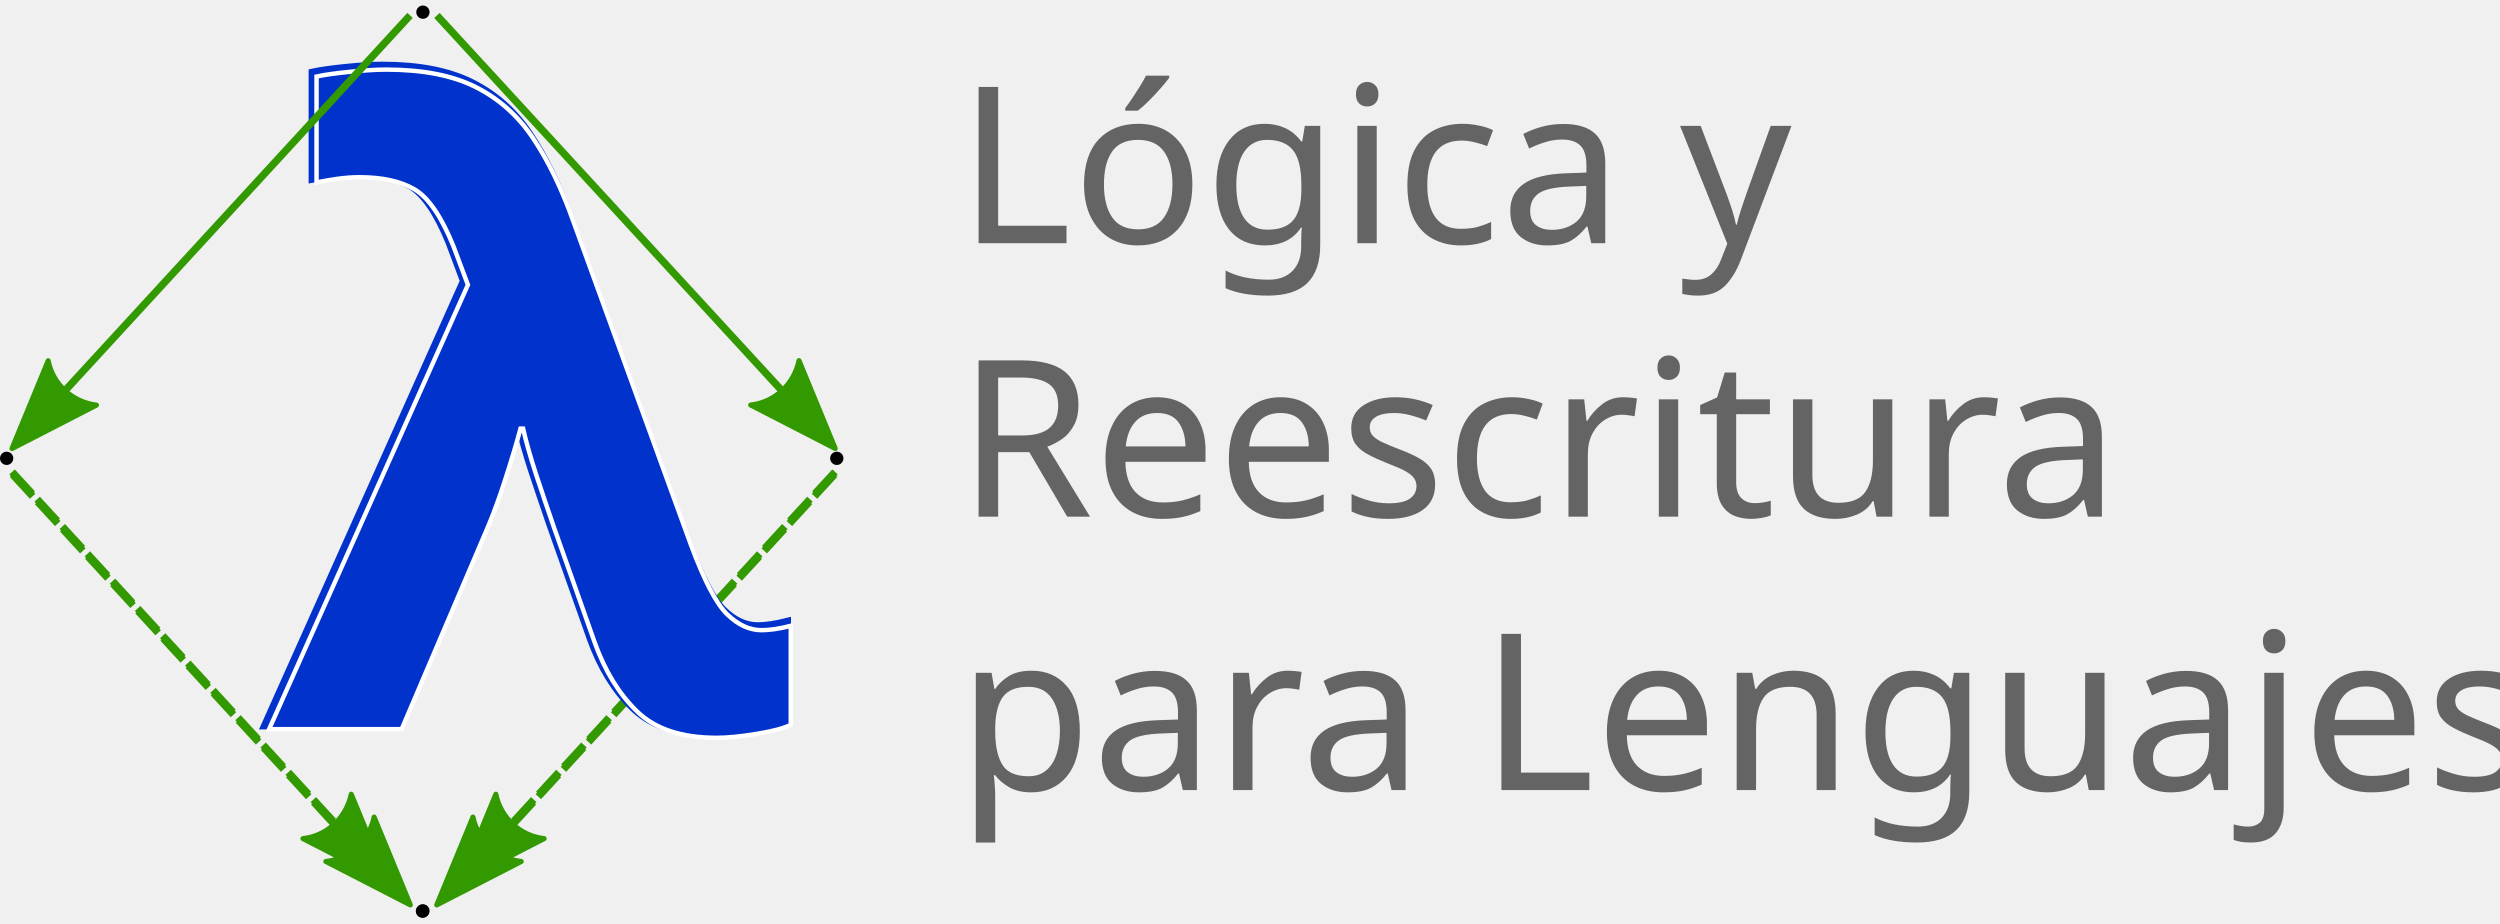
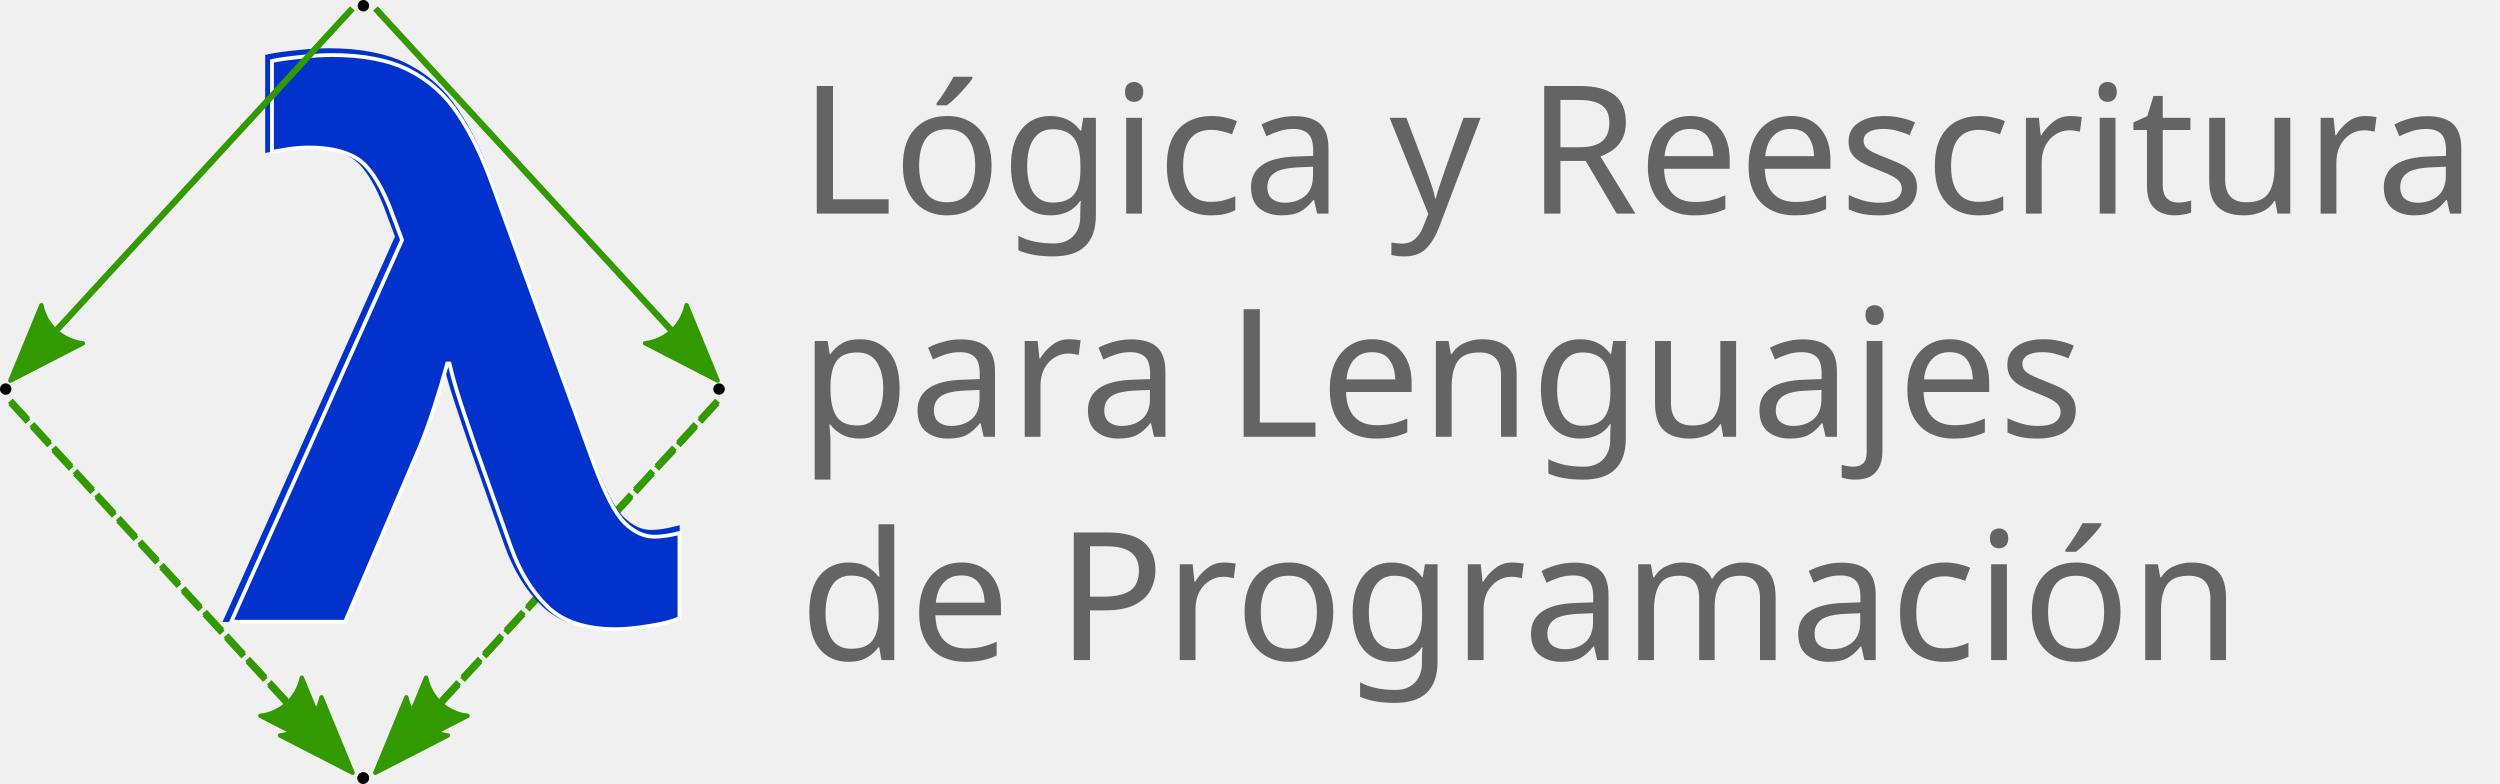
- <svg xmlns="http://www.w3.org/2000/svg" width="225.77mm" height="83.383mm" viewBox="0 0 225.77 83.383" version="1.1" id="svg8">
+ <svg xmlns="http://www.w3.org/2000/svg" width="262.667mm" height="82.357mm" viewBox="0 0 262.667 82.357" version="1.1" id="svg8">
  <defs id="defs2">
    <marker orient="auto" refY="0" refX="0" id="marker1241" style="overflow:visible">
      <path id="path1239" style="fill:#339900;fill-opacity:1;fill-rule:evenodd;stroke:#339900;stroke-width:0.625;stroke-linejoin:round;stroke-opacity:1" d="M 8.719,4.034 -2.207,0.016 8.719,-4.002 c -1.745,2.372 -1.735,5.617 -6e-7,8.035 z" transform="matrix(-1.1,0,0,-1.1,-1.1,0)" />
    </marker>
    <marker orient="auto" refY="0" refX="0" id="Arrow2Mend" style="overflow:visible">
      <path id="path988" style="fill:#000000;fill-opacity:1;fill-rule:evenodd;stroke:#000000;stroke-width:0.625;stroke-linejoin:round;stroke-opacity:1" d="M 8.719,4.034 -2.207,0.016 8.719,-4.002 c -1.745,2.372 -1.735,5.617 -6e-7,8.035 z" transform="scale(-0.6)" />
    </marker>
    <marker orient="auto" refY="0" refX="0" id="marker1235" style="overflow:visible">
      <path id="path1233" d="M 0,0 5,-5 -12.5,0 5,5 Z" style="fill:#000000;fill-opacity:1;fill-rule:evenodd;stroke:#000000;stroke-width:1pt;stroke-opacity:1" transform="matrix(-0.8,0,0,-0.8,-10,0)" />
    </marker>
    <marker orient="auto" refY="0" refX="0" id="TriangleOutL" style="overflow:visible">
      <path id="path1103" d="M 5.77,0 -2.88,5 V -5 Z" style="fill:#000000;fill-opacity:1;fill-rule:evenodd;stroke:#000000;stroke-width:1pt;stroke-opacity:1" transform="scale(0.8)" />
    </marker>
    <marker orient="auto" refY="0" refX="0" id="Arrow2Lend" style="overflow:visible">
      <path id="path982" style="fill:#000000;fill-opacity:1;fill-rule:evenodd;stroke:#000000;stroke-width:0.625;stroke-linejoin:round;stroke-opacity:1" d="M 8.719,4.034 -2.207,0.016 8.719,-4.002 c -1.745,2.372 -1.735,5.617 -6e-7,8.035 z" transform="matrix(-1.1,0,0,-1.1,-1.1,0)" />
    </marker>
    <marker orient="auto" refY="0" refX="0" id="marker1227" style="overflow:visible">
      <path id="path1225" d="M 0,0 5,-5 -12.5,0 5,5 Z" style="fill:#000000;fill-opacity:1;fill-rule:evenodd;stroke:#000000;stroke-width:1pt;stroke-opacity:1" transform="matrix(-0.8,0,0,-0.8,-10,0)" />
    </marker>
    <marker orient="auto" refY="0" refX="0" id="Arrow1Lend" style="overflow:visible">
      <path id="path964" d="M 0,0 5,-5 -12.5,0 5,5 Z" style="fill:#000000;fill-opacity:1;fill-rule:evenodd;stroke:#000000;stroke-width:1pt;stroke-opacity:1" transform="matrix(-0.8,0,0,-0.8,-10,0)" />
    </marker>
    <marker orient="auto" refY="0" refX="0" id="marker1241-6" style="overflow:visible">
      <path id="path1239-4" style="fill:#339900;fill-opacity:1;fill-rule:evenodd;stroke:#339900;stroke-width:0.625;stroke-linejoin:round;stroke-opacity:1" d="M 8.719,4.034 -2.207,0.016 8.719,-4.002 c -1.745,2.372 -1.735,5.617 -6e-7,8.035 z" transform="matrix(-1.1,0,0,-1.1,-1.1,0)" />
    </marker>
    <marker orient="auto" refY="0" refX="0" id="marker1241-0" style="overflow:visible">
      <path id="path1239-7" style="fill:#339900;fill-opacity:1;fill-rule:evenodd;stroke:#339900;stroke-width:0.625;stroke-linejoin:round;stroke-opacity:1" d="M 8.719,4.034 -2.207,0.016 8.719,-4.002 c -1.745,2.372 -1.735,5.617 -6e-7,8.035 z" transform="matrix(-1.1,0,0,-1.1,-1.1,0)" />
    </marker>
    <marker orient="auto" refY="0" refX="0" id="marker1241-6-4" style="overflow:visible">
      <path id="path1239-4-7" style="fill:#339900;fill-opacity:1;fill-rule:evenodd;stroke:#339900;stroke-width:0.625;stroke-linejoin:round;stroke-opacity:1" d="M 8.719,4.034 -2.207,0.016 8.719,-4.002 c -1.745,2.372 -1.735,5.617 -6e-7,8.035 z" transform="matrix(-1.1,0,0,-1.1,-1.1,0)" />
    </marker>
    <marker orient="auto" refY="0" refX="0" id="marker1241-9" style="overflow:visible">
      <path id="path1239-71" style="fill:#339900;fill-opacity:1;fill-rule:evenodd;stroke:#339900;stroke-width:0.625;stroke-linejoin:round;stroke-opacity:1" d="M 8.719,4.034 -2.207,0.016 8.719,-4.002 c -1.745,2.372 -1.735,5.617 -6e-7,8.035 z" transform="matrix(-1.1,0,0,-1.1,-1.1,0)" />
    </marker>
    <marker orient="auto" refY="0" refX="0" id="marker1241-9-6" style="overflow:visible">
      <path id="path1239-71-5" style="fill:#339900;fill-opacity:1;fill-rule:evenodd;stroke:#339900;stroke-width:0.625;stroke-linejoin:round;stroke-opacity:1" d="M 8.719,4.034 -2.207,0.016 8.719,-4.002 c -1.745,2.372 -1.735,5.617 -6e-7,8.035 z" transform="matrix(-1.1,0,0,-1.1,-1.1,0)" />
    </marker>
    <marker orient="auto" refY="0" refX="0" id="marker1241-9-3" style="overflow:visible">
      <path id="path1239-71-8" style="fill:#339900;fill-opacity:1;fill-rule:evenodd;stroke:#339900;stroke-width:0.625;stroke-linejoin:round;stroke-opacity:1" d="M 8.719,4.034 -2.207,0.016 8.719,-4.002 c -1.745,2.372 -1.735,5.617 -6e-7,8.035 z" transform="matrix(-1.1,0,0,-1.1,-1.1,0)" />
    </marker>
    <marker orient="auto" refY="0" refX="0" id="marker1241-9-6-2" style="overflow:visible">
      <path id="path1239-71-5-0" style="fill:#339900;fill-opacity:1;fill-rule:evenodd;stroke:#339900;stroke-width:0.625;stroke-linejoin:round;stroke-opacity:1" d="M 8.719,4.034 -2.207,0.016 8.719,-4.002 c -1.745,2.372 -1.735,5.617 -6e-7,8.035 z" transform="matrix(-1.1,0,0,-1.1,-1.1,0)" />
    </marker>
    <marker orient="auto" refY="0" refX="0" id="marker1241-9-3-5" style="overflow:visible">
      <path id="path1239-71-8-2" style="fill:#339900;fill-opacity:1;fill-rule:evenodd;stroke:#339900;stroke-width:0.625;stroke-linejoin:round;stroke-opacity:1" d="M 8.719,4.034 -2.207,0.016 8.719,-4.002 c -1.745,2.372 -1.735,5.617 -6e-7,8.035 z" transform="matrix(-1.1,0,0,-1.1,-1.1,0)" />
    </marker>
    <marker orient="auto" refY="0" refX="0" id="marker1241-9-6-2-1" style="overflow:visible">
      <path id="path1239-71-5-0-2" style="fill:#339900;fill-opacity:1;fill-rule:evenodd;stroke:#339900;stroke-width:0.625;stroke-linejoin:round;stroke-opacity:1" d="M 8.719,4.034 -2.207,0.016 8.719,-4.002 c -1.745,2.372 -1.735,5.617 -6e-7,8.035 z" transform="matrix(-1.1,0,0,-1.1,-1.1,0)" />
    </marker>
    <marker orient="auto" refY="0" refX="0" id="marker1241-9-65" style="overflow:visible">
      <path id="path1239-71-9" style="fill:#339900;fill-opacity:1;fill-rule:evenodd;stroke:#339900;stroke-width:0.625;stroke-linejoin:round;stroke-opacity:1" d="M 8.719,4.034 -2.207,0.016 8.719,-4.002 c -1.745,2.372 -1.735,5.617 -6e-7,8.035 z" transform="matrix(-1.1,0,0,-1.1,-1.1,0)" />
    </marker>
    <marker orient="auto" refY="0" refX="0" id="marker1241-9-6-25" style="overflow:visible">
      <path id="path1239-71-5-1" style="fill:#339900;fill-opacity:1;fill-rule:evenodd;stroke:#339900;stroke-width:0.625;stroke-linejoin:round;stroke-opacity:1" d="M 8.719,4.034 -2.207,0.016 8.719,-4.002 c -1.745,2.372 -1.735,5.617 -6e-7,8.035 z" transform="matrix(-1.1,0,0,-1.1,-1.1,0)" />
    </marker>
    <marker orient="auto" refY="0" refX="0" id="marker1241-94" style="overflow:visible">
      <path id="path1239-2" style="fill:#339900;fill-opacity:1;fill-rule:evenodd;stroke:#339900;stroke-width:0.625;stroke-linejoin:round;stroke-opacity:1" d="M 8.719,4.034 -2.207,0.016 8.719,-4.002 c -1.745,2.372 -1.735,5.617 -6e-7,8.035 z" transform="matrix(-1.1,0,0,-1.1,-1.1,0)" />
    </marker>
    <marker orient="auto" refY="0" refX="0" id="marker1241-6-8" style="overflow:visible">
      <path id="path1239-4-2" style="fill:#339900;fill-opacity:1;fill-rule:evenodd;stroke:#339900;stroke-width:0.625;stroke-linejoin:round;stroke-opacity:1" d="M 8.719,4.034 -2.207,0.016 8.719,-4.002 c -1.745,2.372 -1.735,5.617 -6e-7,8.035 z" transform="matrix(-1.1,0,0,-1.1,-1.1,0)" />
    </marker>
    <marker orient="auto" refY="0" refX="0" id="marker1241-9-3-3" style="overflow:visible">
      <path id="path1239-71-8-27" style="fill:#339900;fill-opacity:1;fill-rule:evenodd;stroke:#339900;stroke-width:0.625;stroke-linejoin:round;stroke-opacity:1" d="M 8.719,4.034 -2.207,0.016 8.719,-4.002 c -1.745,2.372 -1.735,5.617 -6e-7,8.035 z" transform="matrix(-1.1,0,0,-1.1,-1.1,0)" />
    </marker>
    <marker orient="auto" refY="0" refX="0" id="marker1241-9-6-2-9" style="overflow:visible">
      <path id="path1239-71-5-0-3" style="fill:#339900;fill-opacity:1;fill-rule:evenodd;stroke:#339900;stroke-width:0.625;stroke-linejoin:round;stroke-opacity:1" d="M 8.719,4.034 -2.207,0.016 8.719,-4.002 c -1.745,2.372 -1.735,5.617 -6e-7,8.035 z" transform="matrix(-1.1,0,0,-1.1,-1.1,0)" />
    </marker>
    <marker orient="auto" refY="0" refX="0" id="marker1241-9-7" style="overflow:visible">
      <path id="path1239-71-83" style="fill:#339900;fill-opacity:1;fill-rule:evenodd;stroke:#339900;stroke-width:0.625;stroke-linejoin:round;stroke-opacity:1" d="M 8.719,4.034 -2.207,0.016 8.719,-4.002 c -1.745,2.372 -1.735,5.617 -6e-7,8.035 z" transform="matrix(-1.1,0,0,-1.1,-1.1,0)" />
    </marker>
    <marker orient="auto" refY="0" refX="0" id="marker1241-9-6-3" style="overflow:visible">
      <path id="path1239-71-5-7" style="fill:#339900;fill-opacity:1;fill-rule:evenodd;stroke:#339900;stroke-width:0.625;stroke-linejoin:round;stroke-opacity:1" d="M 8.719,4.034 -2.207,0.016 8.719,-4.002 c -1.745,2.372 -1.735,5.617 -6e-7,8.035 z" transform="matrix(-1.1,0,0,-1.1,-1.1,0)" />
    </marker>
    <marker orient="auto" refY="0" refX="0" id="marker1241-62" style="overflow:visible">
      <path id="path1239-70" style="fill:#339900;fill-opacity:1;fill-rule:evenodd;stroke:#339900;stroke-width:0.625;stroke-linejoin:round;stroke-opacity:1" d="M 8.719,4.034 -2.207,0.016 8.719,-4.002 c -1.745,2.372 -1.735,5.617 -6e-7,8.035 z" transform="matrix(-1.1,0,0,-1.1,-1.1,0)" />
    </marker>
    <marker orient="auto" refY="0" refX="0" id="marker1241-6-2" style="overflow:visible">
      <path id="path1239-4-3" style="fill:#339900;fill-opacity:1;fill-rule:evenodd;stroke:#339900;stroke-width:0.625;stroke-linejoin:round;stroke-opacity:1" d="M 8.719,4.034 -2.207,0.016 8.719,-4.002 c -1.745,2.372 -1.735,5.617 -6e-7,8.035 z" transform="matrix(-1.1,0,0,-1.1,-1.1,0)" />
    </marker>
  </defs>
-   <g id="layer1" transform="translate(0,-213.617)">
-     <g id="g1029">
-       <text id="text886" y="235.579" x="86.452" style="font-style:normal;font-variant:normal;font-weight:normal;font-stretch:normal;font-size:19.756px;line-height:1.25;font-family:'Sitka Text';-inkscape-font-specification:'Sitka Text, Normal';font-variant-ligatures:normal;font-variant-caps:normal;font-variant-numeric:normal;font-feature-settings:normal;text-align:start;letter-spacing:0px;word-spacing:0px;writing-mode:lr-tb;text-anchor:start;fill:#646464;fill-opacity:1;stroke:none;stroke-width:0.522;stroke-opacity:0.107" xml:space="preserve">
-         <tspan id="tspan888" style="font-style:normal;font-variant:normal;font-weight:normal;font-stretch:normal;font-size:19.756px;font-family:'Sitka Text';-inkscape-font-specification:'Sitka Text, Normal';font-variant-ligatures:normal;font-variant-position:normal;font-variant-caps:normal;font-variant-numeric:normal;font-feature-settings:normal;text-align:start;writing-mode:lr-tb;text-anchor:start;fill:#646464;fill-opacity:1;stroke:none;stroke-width:0.522;stroke-opacity:0.107" y="235.579" x="86.452">Lógica y</tspan>
-         <tspan id="tspan892" style="font-style:normal;font-variant:normal;font-weight:normal;font-stretch:normal;font-size:19.756px;font-family:'Sitka Text';-inkscape-font-specification:'Sitka Text, Normal';font-variant-ligatures:normal;font-variant-position:normal;font-variant-caps:normal;font-variant-numeric:normal;font-feature-settings:normal;text-align:start;writing-mode:lr-tb;text-anchor:start;fill:#646464;fill-opacity:1;stroke:none;stroke-width:0.522;stroke-opacity:0.107" y="260.274" x="86.452">Reescritura</tspan>
-         <tspan style="font-style:normal;font-variant:normal;font-weight:normal;font-stretch:normal;font-size:19.756px;font-family:'Sitka Text';-inkscape-font-specification:'Sitka Text, Normal';font-variant-ligatures:normal;font-variant-position:normal;font-variant-caps:normal;font-variant-numeric:normal;font-feature-settings:normal;text-align:start;writing-mode:lr-tb;text-anchor:start;fill:#646464;fill-opacity:1;stroke:none;stroke-width:0.522;stroke-opacity:0.107" y="284.968" x="86.452" id="tspan1731">para Lenguajes</tspan>
+   <g id="layer1" transform="translate(0,-214.643)">
+     <g id="g998" transform="translate(3.9877305e-5,6.9639584e-6)">
+       <text id="text886" y="237.082" x="84.004" style="font-style:normal;font-variant:normal;font-weight:normal;font-stretch:normal;font-size:18.765px;line-height:1.25;font-family:'Sitka Text';-inkscape-font-specification:'Sitka Text, Normal';font-variant-ligatures:normal;font-variant-caps:normal;font-variant-numeric:normal;font-feature-settings:normal;text-align:start;letter-spacing:0px;word-spacing:0px;writing-mode:lr-tb;text-anchor:start;fill:#646464;fill-opacity:1;stroke:none;stroke-width:0.496;stroke-opacity:0.107" xml:space="preserve">
+         <tspan style="font-style:normal;font-variant:normal;font-weight:normal;font-stretch:normal;font-size:18.765px;font-family:'Sitka Text';-inkscape-font-specification:'Sitka Text, Normal';font-variant-ligatures:normal;font-variant-position:normal;font-variant-caps:normal;font-variant-numeric:normal;font-feature-settings:normal;text-align:start;writing-mode:lr-tb;text-anchor:start;fill:#646464;fill-opacity:1;stroke:none;stroke-width:0.496;stroke-opacity:0.107" y="237.082" x="84.004" id="tspan899">Lógica y Reescritura</tspan>
+         <tspan style="font-style:normal;font-variant:normal;font-weight:normal;font-stretch:normal;font-size:18.765px;font-family:'Sitka Text';-inkscape-font-specification:'Sitka Text, Normal';font-variant-ligatures:normal;font-variant-position:normal;font-variant-caps:normal;font-variant-numeric:normal;font-feature-settings:normal;text-align:start;writing-mode:lr-tb;text-anchor:start;fill:#646464;fill-opacity:1;stroke:none;stroke-width:0.496;stroke-opacity:0.107" y="260.538" x="84.004" id="tspan1731">para Lenguajes</tspan>
+         <tspan style="font-style:normal;font-variant:normal;font-weight:normal;font-stretch:normal;font-size:18.765px;font-family:'Sitka Text';-inkscape-font-specification:'Sitka Text, Normal';font-variant-ligatures:normal;font-variant-position:normal;font-variant-caps:normal;font-variant-numeric:normal;font-feature-settings:normal;text-align:start;writing-mode:lr-tb;text-anchor:start;fill:#646464;fill-opacity:1;stroke:none;stroke-width:0.496;stroke-opacity:0.107" y="283.994" x="84.004" id="tspan897">de Programación</tspan>
      </text>
-       <g transform="translate(13.26486,106.8085)" id="g1699">
+       <g transform="matrix(0.9996843,0,0,0.9996843,13.26082,107.3684)" id="g1699">
        <g id="g1515-1" transform="matrix(-1,0,0,1,-485.9429,-16.1406)" style="fill:#00ffff;stroke:#339900;stroke-width:0.67;stroke-miterlimit:4;stroke-dasharray:2.68, 0.67;stroke-dashoffset:0;stroke-opacity:1">
          <path id="path959-9-7" d="m -548.088,165.565 35.357,38.458" style="fill:#00ffff;stroke:#339900;stroke-width:0.67;stroke-linecap:butt;stroke-linejoin:miter;stroke-miterlimit:4;stroke-dasharray:2.68, 0.67;stroke-dashoffset:0;stroke-opacity:1;marker-end:url(#marker1241-9-3)" />
          <path id="path959-9-9-2" d="m -548.046,165.794 33.249,36.165" style="fill:#00ffff;stroke:#339900;stroke-width:0.67;stroke-linecap:butt;stroke-linejoin:miter;stroke-miterlimit:4;stroke-dasharray:2.68, 0.67;stroke-dashoffset:0;stroke-opacity:1;marker-end:url(#marker1241-9-6-2)" />
        </g>
        <g id="g1515" transform="translate(535.9117,-16.1406)" style="fill:#00ffff;stroke:#339900;stroke-width:0.67;stroke-miterlimit:4;stroke-dasharray:2.68, 0.67;stroke-dashoffset:0;stroke-opacity:1">
          <path id="path959-9" d="m -548.088,165.565 35.357,38.458" style="fill:#00ffff;stroke:#339900;stroke-width:0.67;stroke-linecap:butt;stroke-linejoin:miter;stroke-miterlimit:4;stroke-dasharray:2.68, 0.67;stroke-dashoffset:0;stroke-opacity:1;marker-end:url(#marker1241-9)" />
          <path id="path959-9-9" d="m -548.046,165.794 33.249,36.165" style="fill:#00ffff;stroke:#339900;stroke-width:0.67;stroke-linecap:butt;stroke-linejoin:miter;stroke-miterlimit:4;stroke-dasharray:2.68, 0.67;stroke-dashoffset:0;stroke-opacity:1;marker-end:url(#marker1241-9-6)" />
        </g>
        <path style="fill:none;stroke:#339900;stroke-width:0.67;stroke-linecap:butt;stroke-linejoin:miter;stroke-miterlimit:4;stroke-dasharray:none;stroke-opacity:1;marker-end:url(#marker1241)" d="m 26.193,108.204 35.357,38.458" id="path959" />
        <text xml:space="preserve" style="font-style:normal;font-variant:normal;font-weight:bold;font-stretch:normal;font-size:77.748px;line-height:1.25;font-family:Calibri;-inkscape-font-specification:'Calibri, Bold';font-variant-ligatures:normal;font-variant-caps:normal;font-variant-numeric:normal;font-feature-settings:normal;text-align:start;letter-spacing:0px;word-spacing:0px;writing-mode:lr-tb;text-anchor:start;fill:#0132cc;fill-opacity:1;stroke:#0132cc;stroke-width:0.735;stroke-miterlimit:4;stroke-dasharray:none;stroke-opacity:1" x="10.377" y="172.308" id="text3715">
          <tspan id="tspan3713" x="10.377" y="172.308" style="font-style:normal;font-variant:normal;font-weight:bold;font-stretch:normal;font-size:77.748px;font-family:Calibri;-inkscape-font-specification:'Calibri, Bold';font-variant-ligatures:normal;font-variant-caps:normal;font-variant-numeric:normal;font-feature-settings:normal;text-align:start;writing-mode:lr-tb;text-anchor:start;fill:#0132cc;fill-opacity:1;stroke:#0132cc;stroke-width:0.735;stroke-miterlimit:4;stroke-dasharray:none;stroke-opacity:1">λ</tspan>
        </text>
        <text xml:space="preserve" style="font-style:normal;font-variant:normal;font-weight:bold;font-stretch:normal;font-size:77.748px;line-height:1.25;font-family:Calibri;-inkscape-font-specification:'Calibri, Bold';font-variant-ligatures:normal;font-variant-caps:normal;font-variant-numeric:normal;font-feature-settings:normal;text-align:start;letter-spacing:0px;word-spacing:0px;writing-mode:lr-tb;text-anchor:start;fill:none;fill-opacity:1;stroke:#ffffff;stroke-width:0.4;stroke-miterlimit:4;stroke-dasharray:none;stroke-opacity:1" x="10.725" y="172.655" id="text3715-1">
          <tspan id="tspan3713-3" x="10.725" y="172.655" style="font-style:normal;font-variant:normal;font-weight:bold;font-stretch:normal;font-size:77.748px;font-family:Calibri;-inkscape-font-specification:'Calibri, Bold';font-variant-ligatures:normal;font-variant-caps:normal;font-variant-numeric:normal;font-feature-settings:normal;text-align:start;writing-mode:lr-tb;text-anchor:start;fill:none;stroke:#ffffff;stroke-width:0.4;stroke-miterlimit:4;stroke-dasharray:none;stroke-opacity:1">λ</tspan>
        </text>
        <path style="fill:none;stroke:#339900;stroke-width:0.67;stroke-linecap:butt;stroke-linejoin:miter;stroke-miterlimit:4;stroke-dasharray:none;stroke-opacity:1;marker-end:url(#marker1241-6)" d="m 23.767,108.196 -35.357,38.458" id="path959-4" />
        <circle style="fill:#000000;fill-opacity:1;stroke:none;stroke-width:0.49;stroke-linejoin:round;stroke-miterlimit:4;stroke-dasharray:none;stroke-dashoffset:0;stroke-opacity:1" id="path1325" cx="24.928" cy="107.908" r="0.6" />
        <circle style="fill:#000000;fill-opacity:1;stroke:none;stroke-width:0.49;stroke-linejoin:round;stroke-miterlimit:4;stroke-dasharray:none;stroke-dashoffset:0;stroke-opacity:1" id="path1325-3" cx="24.928" cy="189.071" r="0.6" />
        <circle style="fill:#000000;fill-opacity:1;stroke:none;stroke-width:0.49;stroke-linejoin:round;stroke-miterlimit:4;stroke-dasharray:none;stroke-dashoffset:0;stroke-opacity:1" id="path1325-3-5" cx="24.886" cy="189.092" r="0.6" />
        <circle style="fill:#000000;fill-opacity:1;stroke:none;stroke-width:0.49;stroke-linejoin:round;stroke-miterlimit:4;stroke-dasharray:none;stroke-dashoffset:0;stroke-opacity:1" id="path1325-3-4" cx="-12.665" cy="148.199" r="0.6" />
        <circle style="fill:#000000;fill-opacity:1;stroke:none;stroke-width:0.49;stroke-linejoin:round;stroke-miterlimit:4;stroke-dasharray:none;stroke-dashoffset:0;stroke-opacity:1" id="path1325-3-4-8" cx="62.304" cy="148.199" r="0.6" />
      </g>
    </g>
  </g>
</svg>
